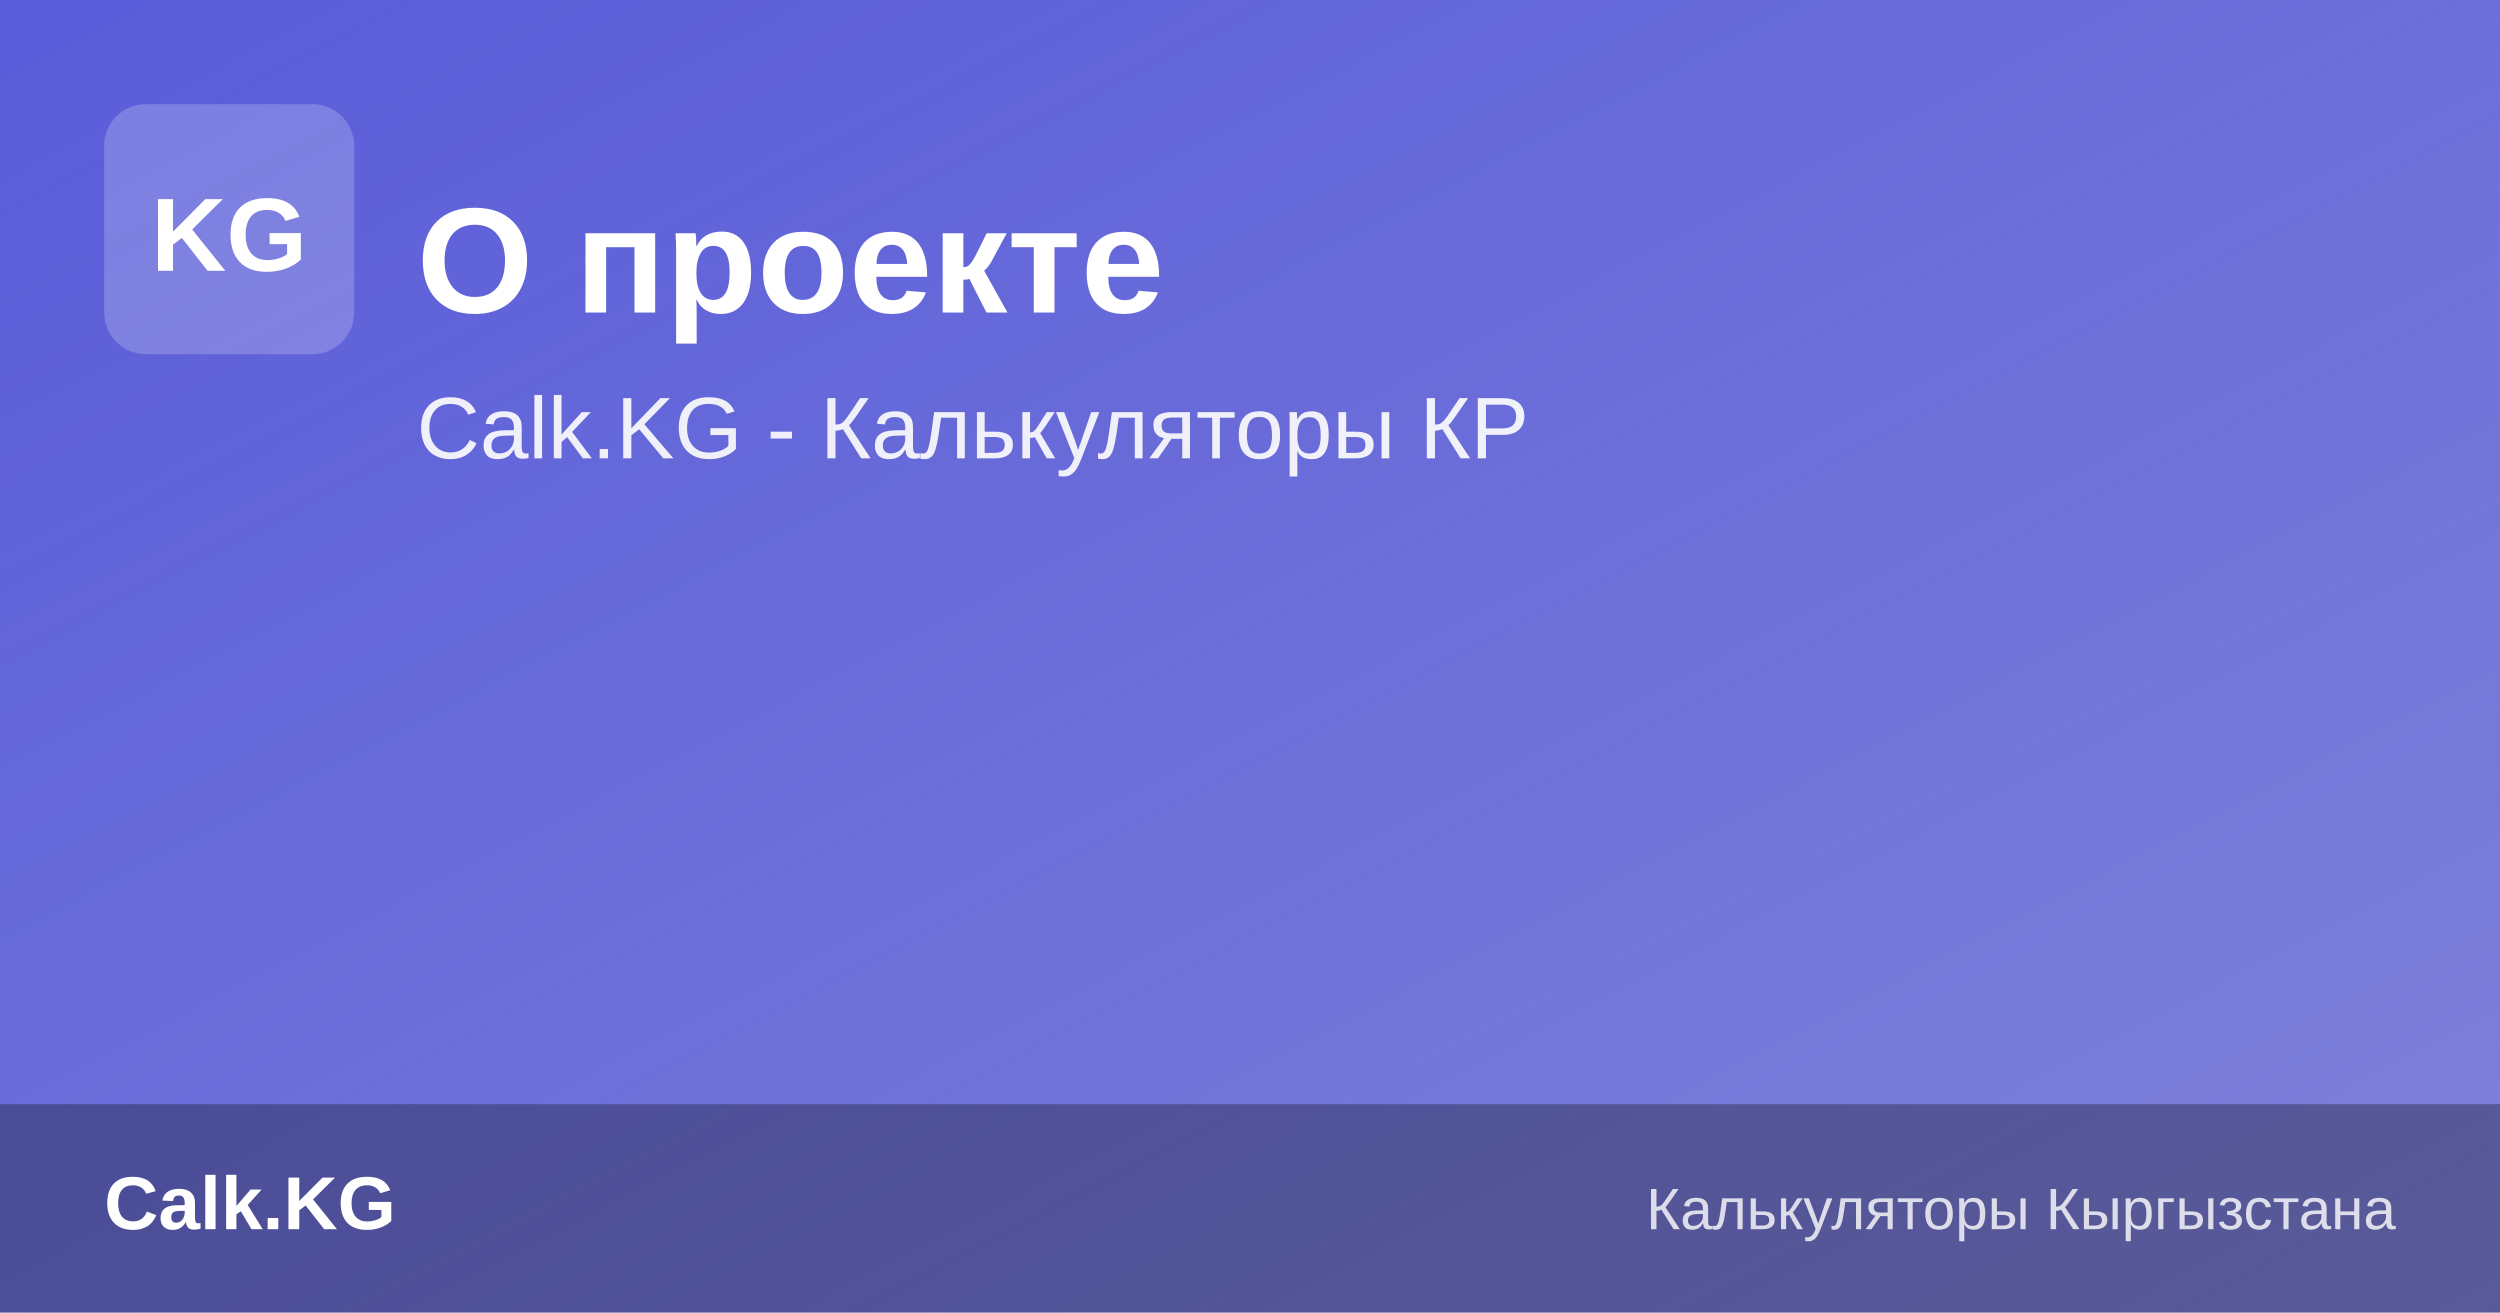
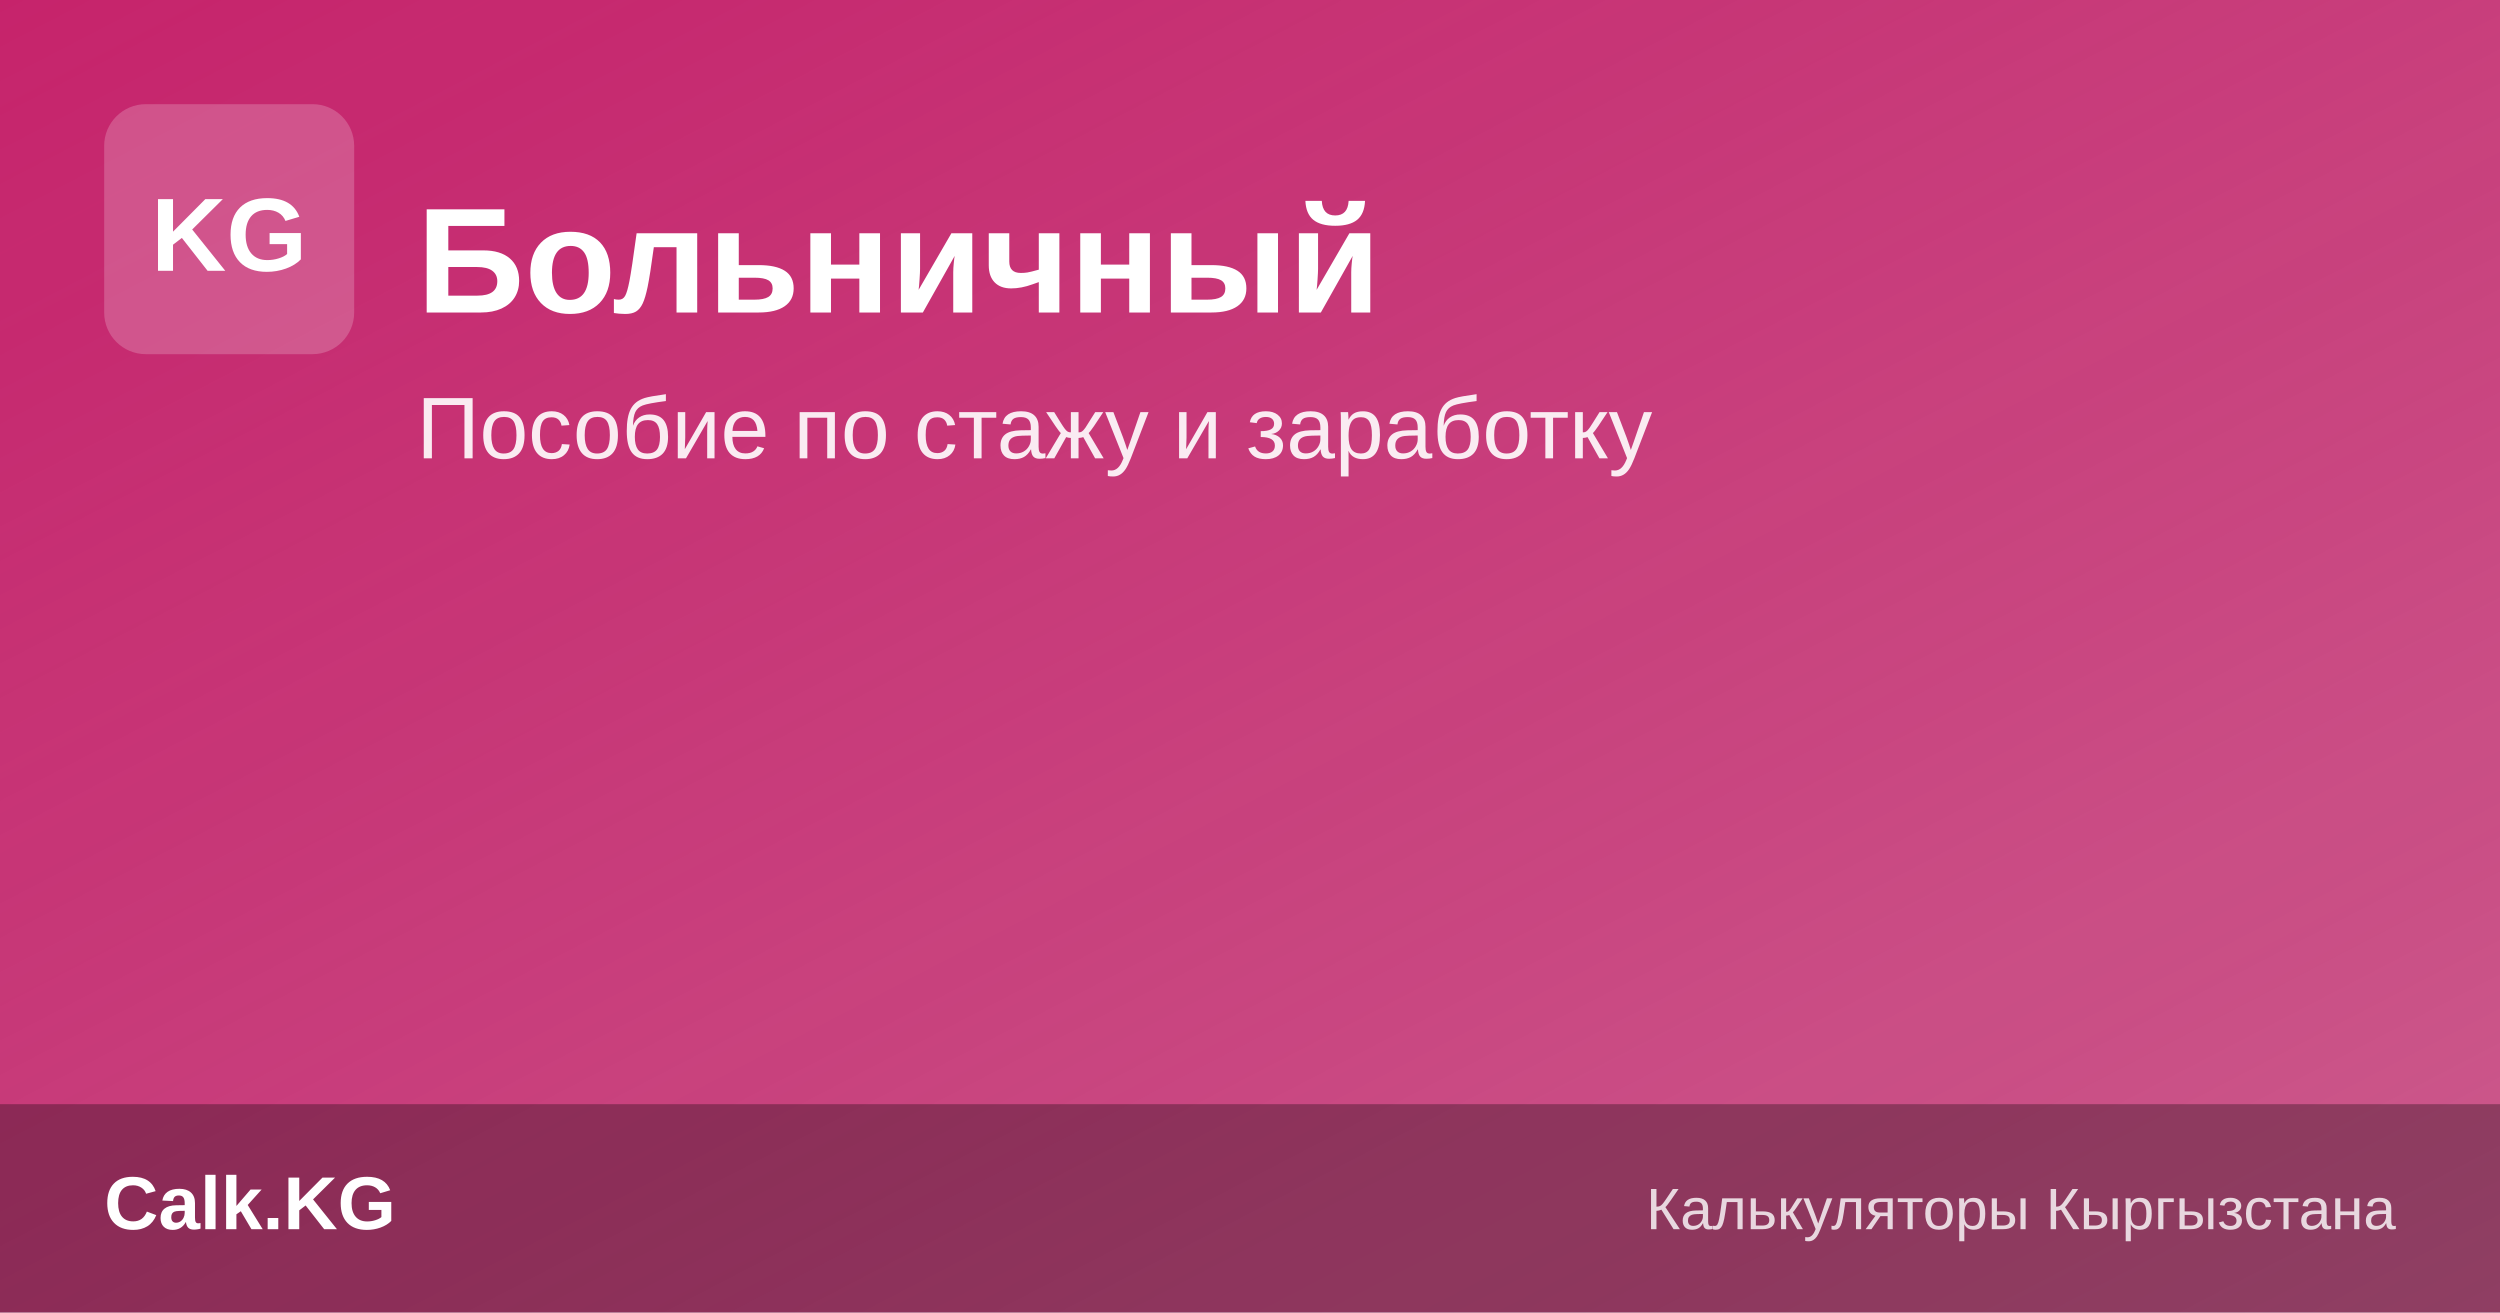
<svg xmlns="http://www.w3.org/2000/svg" width="1200" height="630">
  <defs>
-     <linearGradient id="grad-about" x1="0%" y1="0%" x2="100%" y2="100%">
-       <stop offset="0%" style="stop-color:#6366F1;stop-opacity:1" />
-       <stop offset="100%" style="stop-color:#6366F1;stop-opacity:0.7" />
+     <linearGradient id="grad-sick-leave" x1="0%" y1="0%" x2="100%" y2="100%">
+       <stop offset="0%" style="stop-color:#DB2777;stop-opacity:1" />
+       <stop offset="100%" style="stop-color:#DB2777;stop-opacity:0.7" />
    </linearGradient>
  </defs>
-   <rect width="1200" height="630" fill="url(#grad-about)" />
+   <rect width="1200" height="630" fill="url(#grad-sick-leave)" />
  <rect width="1200" height="630" fill="black" opacity="0.1" />
  <rect x="50" y="50" width="120" height="120" fill="white" opacity="0.2" rx="20" />
  <text x="110" y="130" font-family="Arial, sans-serif" font-size="50" fill="white" text-anchor="middle" font-weight="bold">KG</text>
-   <text x="200" y="150" font-family="Arial, sans-serif" font-size="72" font-weight="bold" fill="white">О проекте</text>
-   <text x="200" y="220" font-family="Arial, sans-serif" font-size="42" fill="white" opacity="0.9">Calk.KG - Калькуляторы КР</text>
+   <text x="200" y="150" font-family="Arial, sans-serif" font-size="72" font-weight="bold" fill="white">Больничный</text>
+   <text x="200" y="220" font-family="Arial, sans-serif" font-size="42" fill="white" opacity="0.9">Пособие по стажу и заработку</text>
  <rect x="0" y="530" width="1200" height="100" fill="black" opacity="0.3" />
  <text x="50" y="590" font-family="Arial, sans-serif" font-size="36" font-weight="bold" fill="white">Calk.KG</text>
  <text x="1150" y="590" font-family="Arial, sans-serif" font-size="28" fill="white" text-anchor="end" opacity="0.8">Калькуляторы Кыргызстана</text>
</svg>
